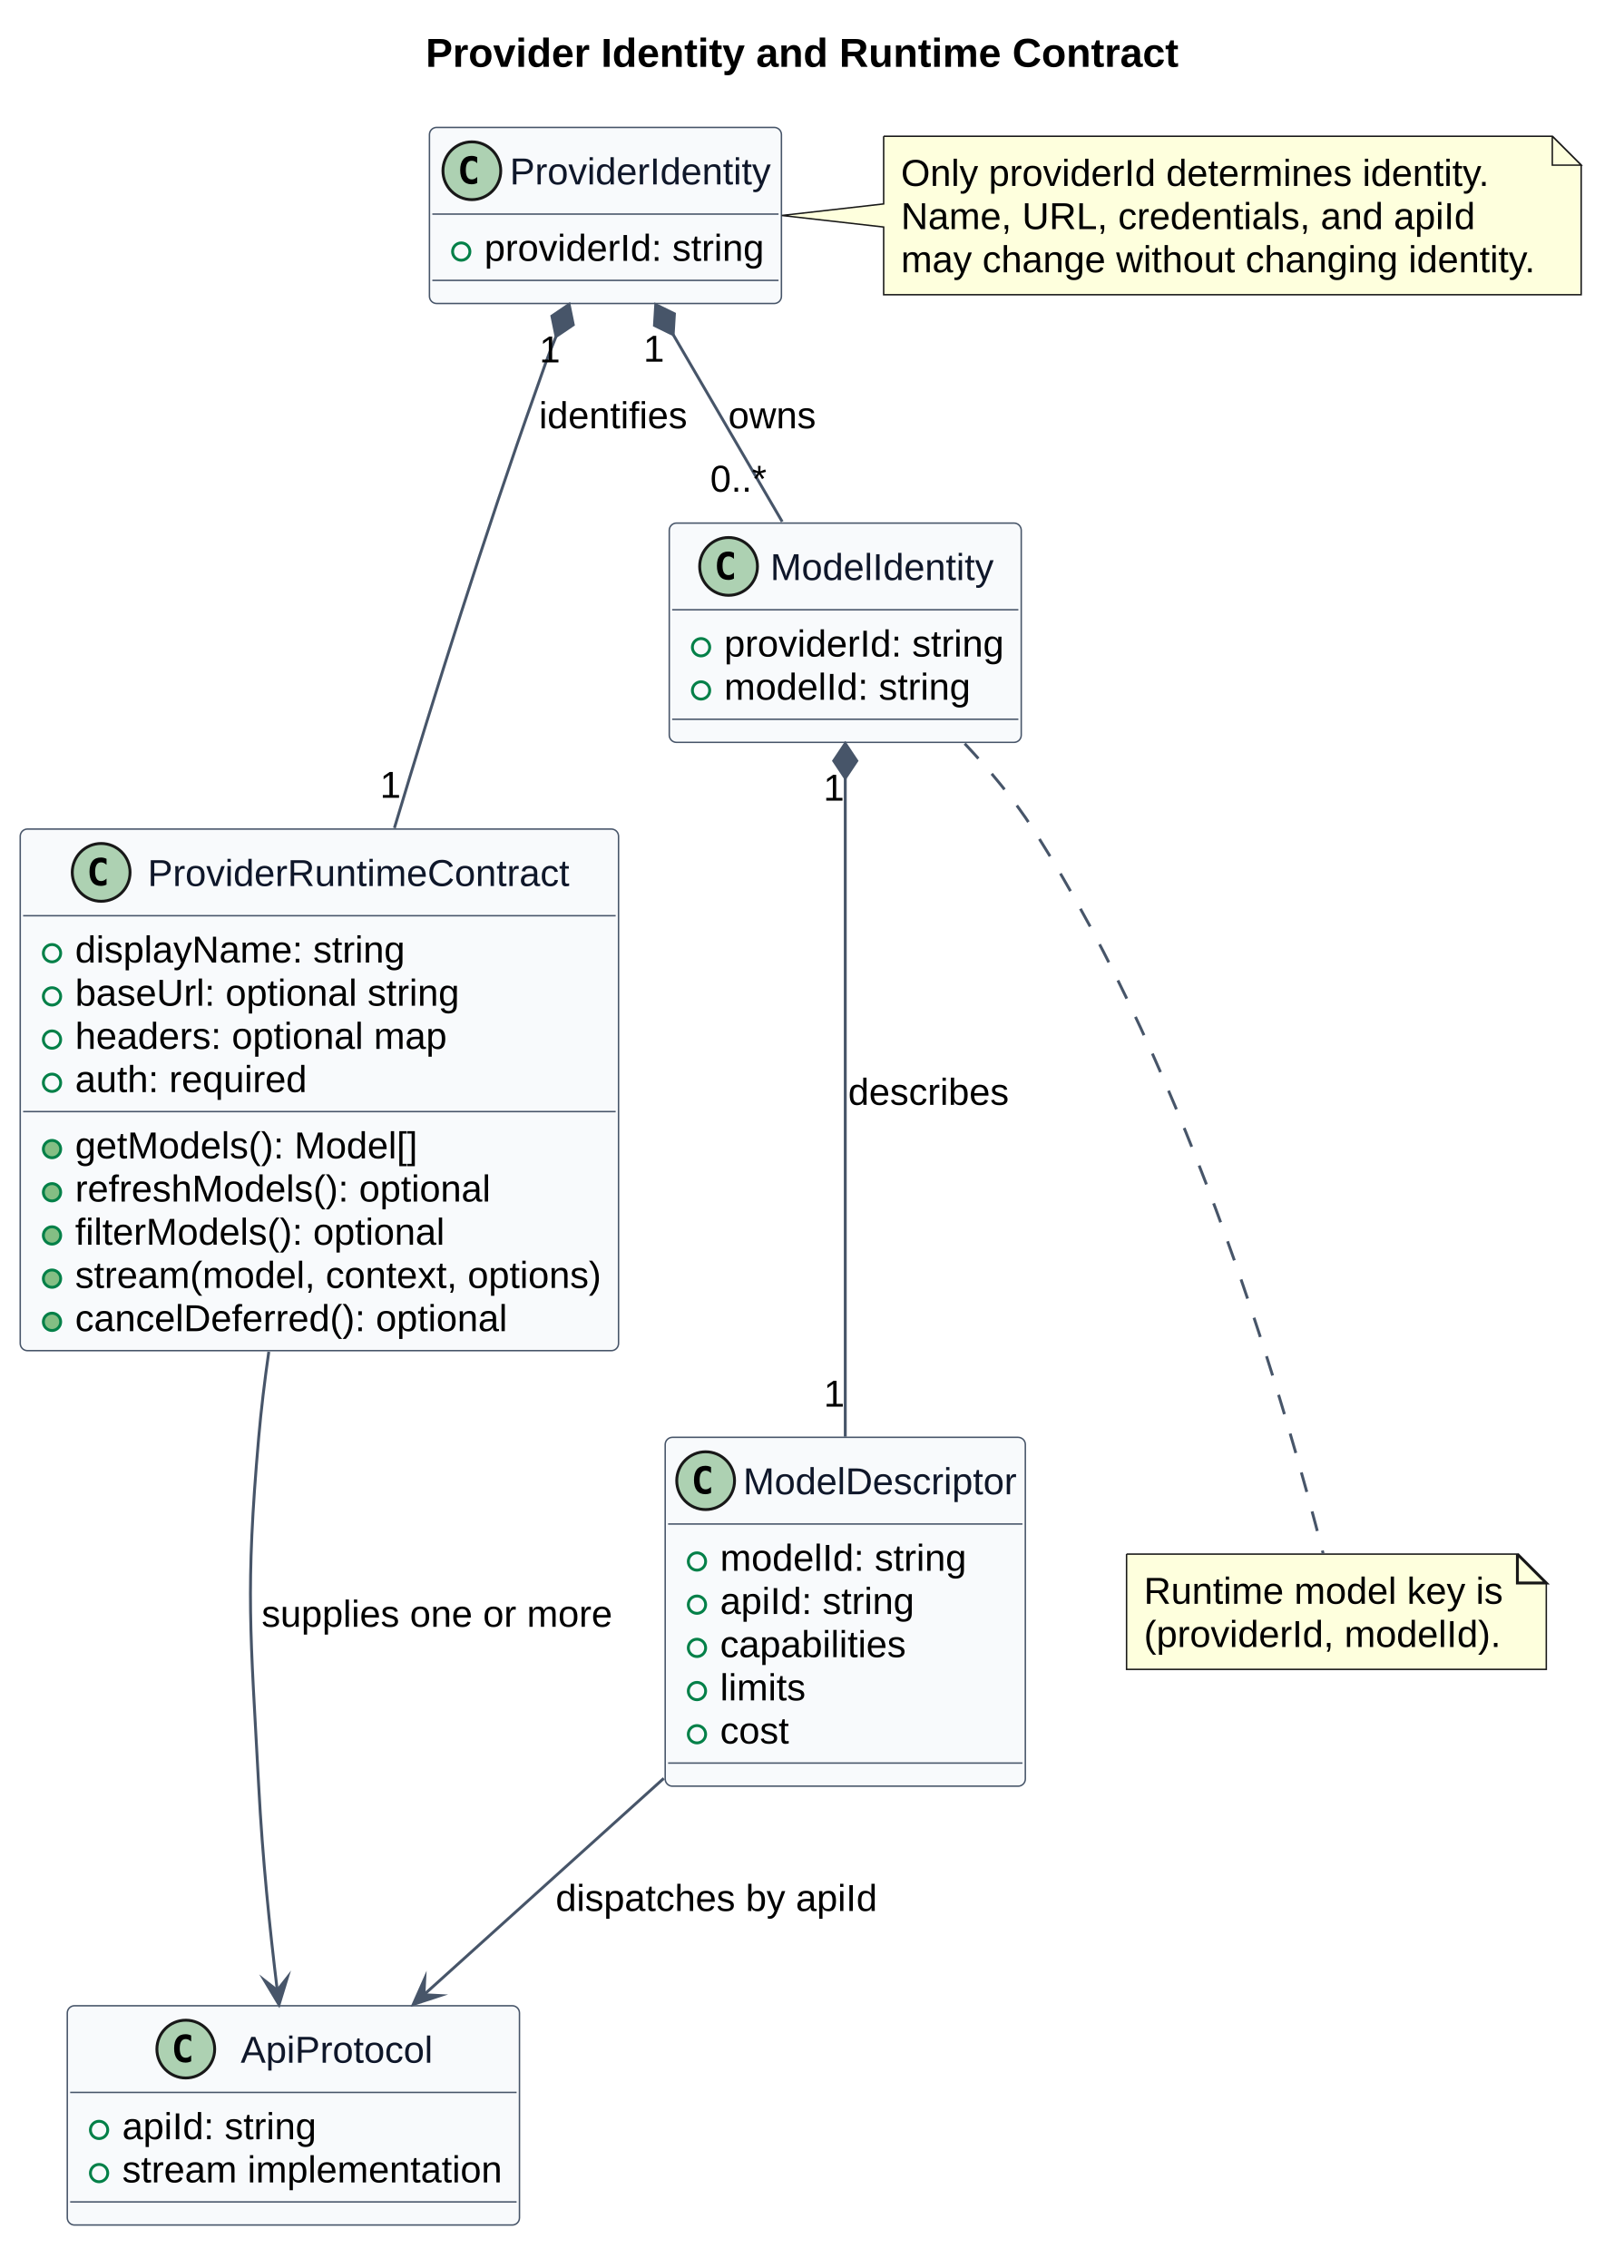
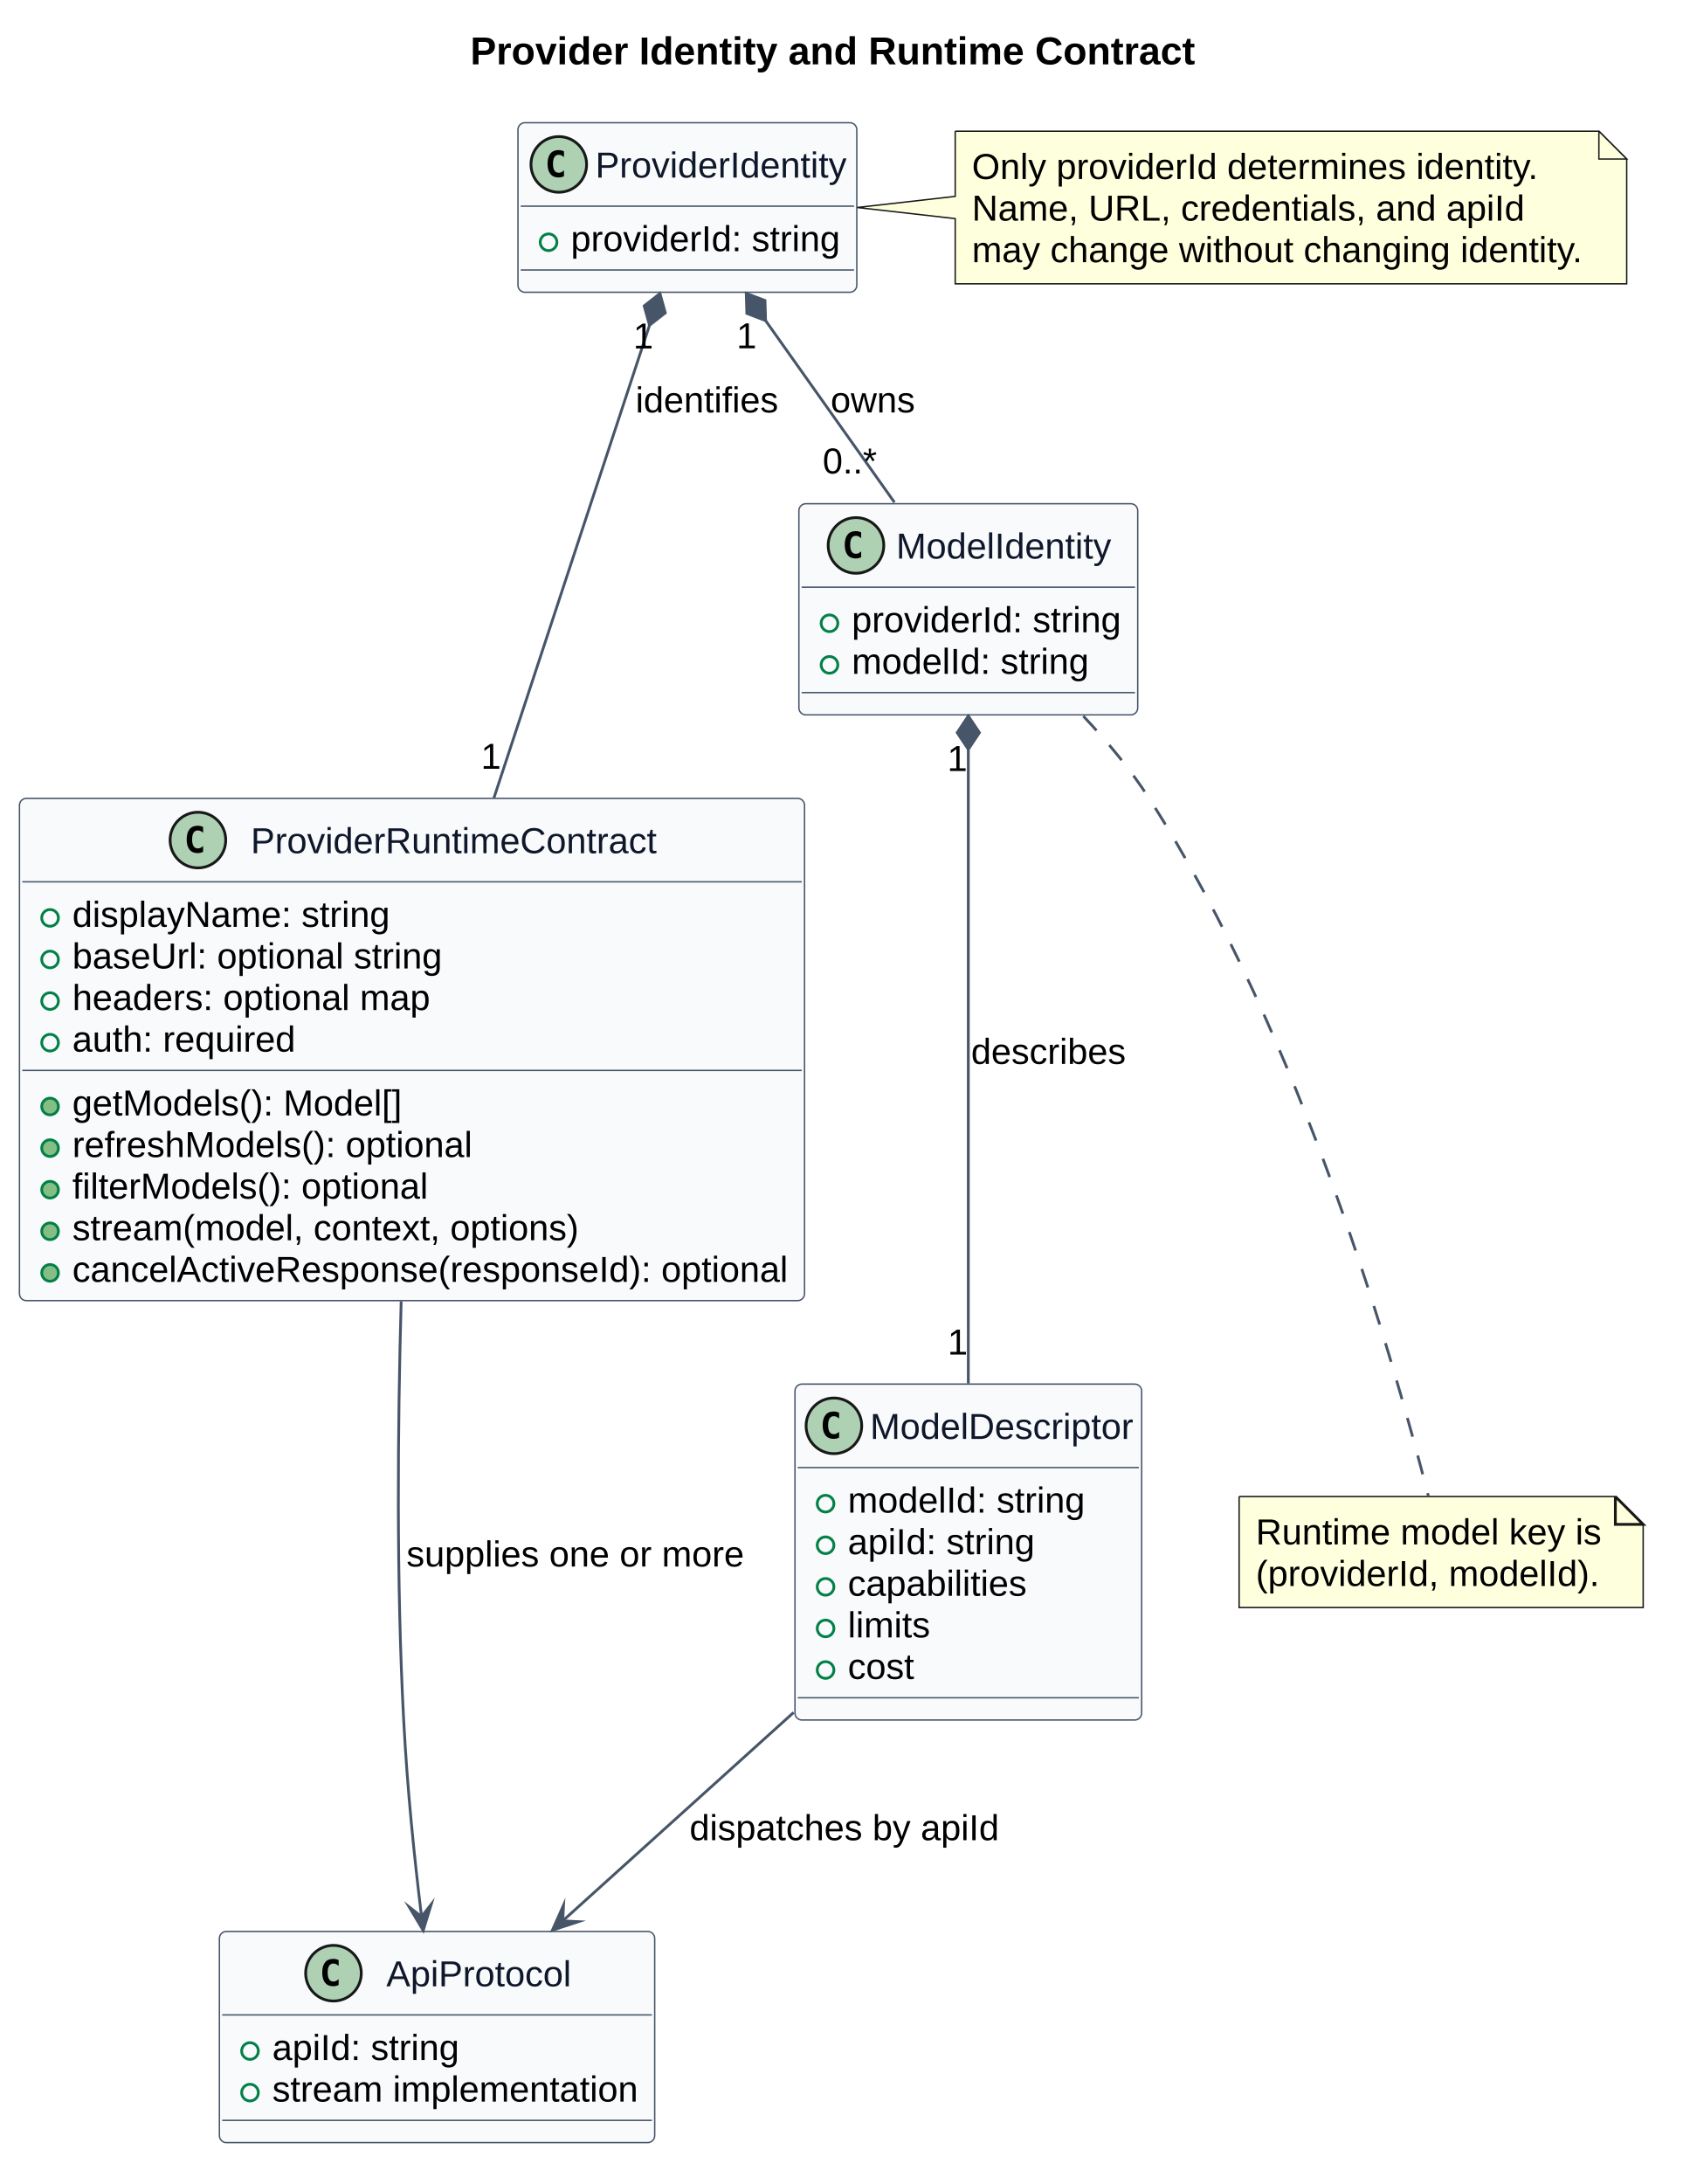
- <svg xmlns="http://www.w3.org/2000/svg" contentStyleType="text/css" data-diagram-type="CLASS" height="785px" preserveAspectRatio="none" style="width:562px;height:785px;background:#FFFFFF;" version="1.1" viewBox="0 0 562 785" width="562px" zoomAndPan="magnify">
+ <svg xmlns="http://www.w3.org/2000/svg" contentStyleType="text/css" data-diagram-type="CLASS" height="785px" preserveAspectRatio="none" style="width:605px;height:785px;background:#FFFFFF;" version="1.1" viewBox="0 0 605 785" width="605px" zoomAndPan="magnify">
  <defs />
  <g>
    <g class="title" data-source-line="1">
-       <text fill="#000000" font-family="Arial" font-size="14" font-weight="700" lengthAdjust="spacing" textLength="260.586" x="147.33" y="23.132">Provider Identity and Runtime Contract</text>
+       <text fill="#000000" font-family="Arial" font-size="14" font-weight="700" lengthAdjust="spacing" textLength="260.586" x="169.086" y="23.132">Provider Identity and Runtime Contract</text>
    </g>
    <g class="entity" data-qualified-name="ProviderIdentity" data-source-line="20" id="ent0001">
-       <rect fill="#F8FAFC" height="60.949" rx="2.5" ry="2.5" style="stroke:#475569;stroke-width:0.5;" width="121.821" x="148.63" y="44.099" />
-       <ellipse cx="163.305" cy="59.099" fill="#ADD1B2" rx="10" ry="10" style="stroke:#181818;stroke-width:1;" />
-       <path d="M165.167,63.326 Q164.722,63.554 164.234,63.669 Q163.745,63.783 163.205,63.783 Q161.288,63.783 160.279,62.52 Q159.27,61.256 159.27,58.87 Q159.27,56.477 160.279,55.213 Q161.288,53.95 163.205,53.95 Q163.745,53.95 164.24,54.065 Q164.735,54.179 165.167,54.407 L165.167,56.489 Q164.684,56.045 164.231,55.839 Q163.777,55.632 163.294,55.632 Q162.266,55.632 161.742,56.448 Q161.219,57.264 161.219,58.87 Q161.219,60.469 161.742,61.285 Q162.266,62.101 163.294,62.101 Q163.777,62.101 164.231,61.894 Q164.684,61.688 165.167,61.244 Z " fill="#000000" />
-       <text fill="#0F172A" font-family="Arial" font-size="13" lengthAdjust="spacing" textLength="90.321" x="176.455" y="63.818">ProviderIdentity</text>
-       <line style="stroke:#475569;stroke-width:0.5;" x1="149.63" x2="269.451" y1="74.099" y2="74.099" />
+       <rect fill="#F8FAFC" height="60.949" rx="2.5" ry="2.5" style="stroke:#475569;stroke-width:0.5;" width="121.821" x="186.22" y="44.099" />
+       <ellipse cx="200.895" cy="59.099" fill="#ADD1B2" rx="10" ry="10" style="stroke:#181818;stroke-width:1;" />
+       <path d="M202.757,63.326 Q202.312,63.554 201.824,63.669 Q201.335,63.783 200.795,63.783 Q198.878,63.783 197.869,62.52 Q196.86,61.256 196.86,58.87 Q196.86,56.477 197.869,55.213 Q198.878,53.95 200.795,53.95 Q201.335,53.95 201.83,54.065 Q202.325,54.179 202.757,54.407 L202.757,56.489 Q202.274,56.045 201.821,55.839 Q201.367,55.632 200.884,55.632 Q199.856,55.632 199.332,56.448 Q198.809,57.264 198.809,58.87 Q198.809,60.469 199.332,61.285 Q199.856,62.101 200.884,62.101 Q201.367,62.101 201.821,61.894 Q202.274,61.688 202.757,61.244 Z " fill="#000000" />
+       <text fill="#0F172A" font-family="Arial" font-size="13" lengthAdjust="spacing" textLength="90.321" x="214.045" y="63.818">ProviderIdentity</text>
+       <line style="stroke:#475569;stroke-width:0.5;" x1="187.22" x2="307.041" y1="74.099" y2="74.099" />
      <g data-visibility-modifier="PUBLIC_FIELD">
-         <ellipse cx="159.63" cy="87.073" fill="none" rx="3" ry="3" style="stroke:#038048;stroke-width:1;" />
+         <ellipse cx="197.22" cy="87.073" fill="none" rx="3" ry="3" style="stroke:#038048;stroke-width:1;" />
      </g>
-       <text fill="#000000" font-family="Arial" font-size="13" lengthAdjust="spacing" textLength="96.821" x="167.63" y="90.293">providerId: string</text>
-       <line style="stroke:#475569;stroke-width:0.5;" x1="149.63" x2="269.451" y1="97.047" y2="97.047" />
+       <text fill="#000000" font-family="Arial" font-size="13" lengthAdjust="spacing" textLength="96.821" x="205.22" y="90.293">providerId: string</text>
+       <line style="stroke:#475569;stroke-width:0.5;" x1="187.22" x2="307.041" y1="97.047" y2="97.047" />
    </g>
    <g class="entity" data-qualified-name="ProviderRuntimeContract" data-source-line="24" id="ent0002">
-       <rect fill="#F8FAFC" height="180.539" rx="2.5" ry="2.5" style="stroke:#475569;stroke-width:0.5;" width="207.076" x="7" y="286.949" />
-       <ellipse cx="35.009" cy="301.949" fill="#ADD1B2" rx="10" ry="10" style="stroke:#181818;stroke-width:1;" />
-       <path d="M36.871,306.176 Q36.426,306.404 35.938,306.519 Q35.449,306.633 34.909,306.633 Q32.992,306.633 31.983,305.37 Q30.974,304.106 30.974,301.72 Q30.974,299.327 31.983,298.063 Q32.992,296.8 34.909,296.8 Q35.449,296.8 35.944,296.914 Q36.439,297.029 36.871,297.257 L36.871,299.339 Q36.388,298.895 35.934,298.689 Q35.481,298.482 34.998,298.482 Q33.97,298.482 33.446,299.298 Q32.922,300.114 32.922,301.72 Q32.922,303.319 33.446,304.135 Q33.97,304.951 34.998,304.951 Q35.481,304.951 35.934,304.744 Q36.388,304.538 36.871,304.094 Z " fill="#000000" />
-       <text fill="#0F172A" font-family="Arial" font-size="13" lengthAdjust="spacing" textLength="145.945" x="51.122" y="306.668">ProviderRuntimeContract</text>
-       <line style="stroke:#475569;stroke-width:0.5;" x1="8" x2="213.076" y1="316.949" y2="316.949" />
+       <rect fill="#F8FAFC" height="180.539" rx="2.5" ry="2.5" style="stroke:#475569;stroke-width:0.5;" width="282.258" x="7" y="286.949" />
+       <ellipse cx="71.156" cy="301.949" fill="#ADD1B2" rx="10" ry="10" style="stroke:#181818;stroke-width:1;" />
+       <path d="M73.018,306.176 Q72.574,306.404 72.085,306.519 Q71.596,306.633 71.057,306.633 Q69.14,306.633 68.13,305.37 Q67.121,304.106 67.121,301.72 Q67.121,299.327 68.13,298.063 Q69.14,296.8 71.057,296.8 Q71.596,296.8 72.091,296.914 Q72.586,297.029 73.018,297.257 L73.018,299.339 Q72.536,298.895 72.082,298.689 Q71.628,298.482 71.145,298.482 Q70.117,298.482 69.594,299.298 Q69.07,300.114 69.07,301.72 Q69.07,303.319 69.594,304.135 Q70.117,304.951 71.145,304.951 Q71.628,304.951 72.082,304.744 Q72.536,304.538 73.018,304.094 Z " fill="#000000" />
+       <text fill="#0F172A" font-family="Arial" font-size="13" lengthAdjust="spacing" textLength="145.945" x="90.156" y="306.668">ProviderRuntimeContract</text>
+       <line style="stroke:#475569;stroke-width:0.5;" x1="8" x2="288.258" y1="316.949" y2="316.949" />
      <g data-visibility-modifier="PUBLIC_FIELD">
        <ellipse cx="18" cy="329.923" fill="none" rx="3" ry="3" style="stroke:#038048;stroke-width:1;" />
      </g>
      <text fill="#000000" font-family="Arial" font-size="13" lengthAdjust="spacing" textLength="114.156" x="26" y="333.142">displayName: string</text>
      <g data-visibility-modifier="PUBLIC_FIELD">
        <ellipse cx="18" cy="344.872" fill="none" rx="3" ry="3" style="stroke:#038048;stroke-width:1;" />
      </g>
      <text fill="#000000" font-family="Arial" font-size="13" lengthAdjust="spacing" textLength="132.958" x="26" y="348.091">baseUrl: optional string</text>
      <g data-visibility-modifier="PUBLIC_FIELD">
        <ellipse cx="18" cy="359.82" fill="none" rx="3" ry="3" style="stroke:#038048;stroke-width:1;" />
      </g>
      <text fill="#000000" font-family="Arial" font-size="13" lengthAdjust="spacing" textLength="128.642" x="26" y="363.04">headers: optional map</text>
      <g data-visibility-modifier="PUBLIC_FIELD">
        <ellipse cx="18" cy="374.769" fill="none" rx="3" ry="3" style="stroke:#038048;stroke-width:1;" />
      </g>
      <text fill="#000000" font-family="Arial" font-size="13" lengthAdjust="spacing" textLength="80.222" x="26" y="377.989">auth: required</text>
-       <line style="stroke:#475569;stroke-width:0.5;" x1="8" x2="213.076" y1="384.744" y2="384.744" />
+       <line style="stroke:#475569;stroke-width:0.5;" x1="8" x2="288.258" y1="384.744" y2="384.744" />
      <g data-visibility-modifier="PUBLIC_METHOD">
        <ellipse cx="18" cy="397.718" fill="#84BE84" rx="3" ry="3" style="stroke:#038048;stroke-width:1;" />
      </g>
      <text fill="#000000" font-family="Arial" font-size="13" lengthAdjust="spacing" textLength="118.492" x="26" y="400.937">getModels(): Model[]</text>
      <g data-visibility-modifier="PUBLIC_METHOD">
        <ellipse cx="18" cy="412.667" fill="#84BE84" rx="3" ry="3" style="stroke:#038048;stroke-width:1;" />
      </g>
      <text fill="#000000" font-family="Arial" font-size="13" lengthAdjust="spacing" textLength="143.787" x="26" y="415.886">refreshModels(): optional</text>
      <g data-visibility-modifier="PUBLIC_METHOD">
        <ellipse cx="18" cy="427.615" fill="#84BE84" rx="3" ry="3" style="stroke:#038048;stroke-width:1;" />
      </g>
      <text fill="#000000" font-family="Arial" font-size="13" lengthAdjust="spacing" textLength="127.886" x="26" y="430.835">filterModels(): optional</text>
      <g data-visibility-modifier="PUBLIC_METHOD">
        <ellipse cx="18" cy="442.564" fill="#84BE84" rx="3" ry="3" style="stroke:#038048;stroke-width:1;" />
      </g>
      <text fill="#000000" font-family="Arial" font-size="13" lengthAdjust="spacing" textLength="182.076" x="26" y="445.784">stream(model, context, options)</text>
      <g data-visibility-modifier="PUBLIC_METHOD">
        <ellipse cx="18" cy="457.513" fill="#84BE84" rx="3" ry="3" style="stroke:#038048;stroke-width:1;" />
      </g>
-       <text fill="#000000" font-family="Arial" font-size="13" lengthAdjust="spacing" textLength="149.576" x="26" y="460.732">cancelDeferred(): optional</text>
+       <text fill="#000000" font-family="Arial" font-size="13" lengthAdjust="spacing" textLength="257.258" x="26" y="460.732">cancelActiveResponse(responseId): optional</text>
    </g>
    <g class="entity" data-qualified-name="ModelIdentity" data-source-line="36" id="ent0003">
-       <rect fill="#F8FAFC" height="75.897" rx="2.5" ry="2.5" style="stroke:#475569;stroke-width:0.5;" width="121.821" x="231.63" y="181.049" />
-       <ellipse cx="252.155" cy="196.049" fill="#ADD1B2" rx="10" ry="10" style="stroke:#181818;stroke-width:1;" />
-       <path d="M254.017,200.276 Q253.572,200.504 253.084,200.619 Q252.595,200.733 252.055,200.733 Q250.138,200.733 249.129,199.47 Q248.12,198.206 248.12,195.82 Q248.12,193.427 249.129,192.163 Q250.138,190.9 252.055,190.9 Q252.595,190.9 253.09,191.014 Q253.585,191.129 254.017,191.357 L254.017,193.439 Q253.534,192.995 253.081,192.789 Q252.627,192.582 252.144,192.582 Q251.116,192.582 250.592,193.398 Q250.069,194.214 250.069,195.82 Q250.069,197.419 250.592,198.235 Q251.116,199.051 252.144,199.051 Q252.627,199.051 253.081,198.844 Q253.534,198.638 254.017,198.194 Z " fill="#000000" />
-       <text fill="#0F172A" font-family="Arial" font-size="13" lengthAdjust="spacing" textLength="77.321" x="266.605" y="200.768">ModelIdentity</text>
-       <line style="stroke:#475569;stroke-width:0.5;" x1="232.63" x2="352.451" y1="211.049" y2="211.049" />
+       <rect fill="#F8FAFC" height="75.897" rx="2.5" ry="2.5" style="stroke:#475569;stroke-width:0.5;" width="121.821" x="287.22" y="181.049" />
+       <ellipse cx="307.745" cy="196.049" fill="#ADD1B2" rx="10" ry="10" style="stroke:#181818;stroke-width:1;" />
+       <path d="M309.607,200.276 Q309.163,200.504 308.674,200.619 Q308.185,200.733 307.645,200.733 Q305.728,200.733 304.719,199.47 Q303.71,198.206 303.71,195.82 Q303.71,193.427 304.719,192.163 Q305.728,190.9 307.645,190.9 Q308.185,190.9 308.68,191.014 Q309.175,191.129 309.607,191.357 L309.607,193.439 Q309.124,192.995 308.671,192.789 Q308.217,192.582 307.734,192.582 Q306.706,192.582 306.182,193.398 Q305.659,194.214 305.659,195.82 Q305.659,197.419 306.182,198.235 Q306.706,199.051 307.734,199.051 Q308.217,199.051 308.671,198.844 Q309.124,198.638 309.607,198.194 Z " fill="#000000" />
+       <text fill="#0F172A" font-family="Arial" font-size="13" lengthAdjust="spacing" textLength="77.321" x="322.195" y="200.768">ModelIdentity</text>
+       <line style="stroke:#475569;stroke-width:0.5;" x1="288.22" x2="408.041" y1="211.049" y2="211.049" />
      <g data-visibility-modifier="PUBLIC_FIELD">
-         <ellipse cx="242.63" cy="224.023" fill="none" rx="3" ry="3" style="stroke:#038048;stroke-width:1;" />
+         <ellipse cx="298.22" cy="224.023" fill="none" rx="3" ry="3" style="stroke:#038048;stroke-width:1;" />
      </g>
-       <text fill="#000000" font-family="Arial" font-size="13" lengthAdjust="spacing" textLength="96.821" x="250.63" y="227.243">providerId: string</text>
+       <text fill="#000000" font-family="Arial" font-size="13" lengthAdjust="spacing" textLength="96.821" x="306.22" y="227.243">providerId: string</text>
      <g data-visibility-modifier="PUBLIC_FIELD">
-         <ellipse cx="242.63" cy="238.972" fill="none" rx="3" ry="3" style="stroke:#038048;stroke-width:1;" />
+         <ellipse cx="298.22" cy="238.972" fill="none" rx="3" ry="3" style="stroke:#038048;stroke-width:1;" />
      </g>
-       <text fill="#000000" font-family="Arial" font-size="13" lengthAdjust="spacing" textLength="85.262" x="250.63" y="242.191">modelId: string</text>
-       <line style="stroke:#475569;stroke-width:0.5;" x1="232.63" x2="352.451" y1="248.946" y2="248.946" />
+       <text fill="#000000" font-family="Arial" font-size="13" lengthAdjust="spacing" textLength="85.262" x="306.22" y="242.191">modelId: string</text>
+       <line style="stroke:#475569;stroke-width:0.5;" x1="288.22" x2="408.041" y1="248.946" y2="248.946" />
    </g>
    <g class="entity" data-qualified-name="ModelDescriptor" data-source-line="41" id="ent0004">
-       <rect fill="#F8FAFC" height="120.744" rx="2.5" ry="2.5" style="stroke:#475569;stroke-width:0.5;" width="124.644" x="230.22" y="497.489" />
-       <ellipse cx="244.22" cy="512.489" fill="#ADD1B2" rx="10" ry="10" style="stroke:#181818;stroke-width:1;" />
-       <path d="M246.082,516.716 Q245.637,516.944 245.149,517.058 Q244.66,517.173 244.12,517.173 Q242.203,517.173 241.194,515.909 Q240.185,514.646 240.185,512.26 Q240.185,509.867 241.194,508.603 Q242.203,507.34 244.12,507.34 Q244.66,507.34 245.155,507.454 Q245.65,507.569 246.082,507.797 L246.082,509.879 Q245.599,509.435 245.145,509.229 Q244.692,509.022 244.209,509.022 Q243.181,509.022 242.657,509.838 Q242.134,510.654 242.134,512.26 Q242.134,513.859 242.657,514.675 Q243.181,515.491 244.209,515.491 Q244.692,515.491 245.145,515.284 Q245.599,515.078 246.082,514.634 Z " fill="#000000" />
-       <text fill="#0F172A" font-family="Arial" font-size="13" lengthAdjust="spacing" textLength="94.644" x="257.22" y="517.208">ModelDescriptor</text>
-       <line style="stroke:#475569;stroke-width:0.5;" x1="231.22" x2="353.864" y1="527.489" y2="527.489" />
+       <rect fill="#F8FAFC" height="120.744" rx="2.5" ry="2.5" style="stroke:#475569;stroke-width:0.5;" width="124.644" x="285.81" y="497.489" />
+       <ellipse cx="299.81" cy="512.489" fill="#ADD1B2" rx="10" ry="10" style="stroke:#181818;stroke-width:1;" />
+       <path d="M301.672,516.716 Q301.228,516.944 300.739,517.058 Q300.25,517.173 299.71,517.173 Q297.793,517.173 296.784,515.909 Q295.775,514.646 295.775,512.26 Q295.775,509.867 296.784,508.603 Q297.793,507.34 299.71,507.34 Q300.25,507.34 300.745,507.454 Q301.24,507.569 301.672,507.797 L301.672,509.879 Q301.189,509.435 300.736,509.229 Q300.282,509.022 299.799,509.022 Q298.771,509.022 298.247,509.838 Q297.724,510.654 297.724,512.26 Q297.724,513.859 298.247,514.675 Q298.771,515.491 299.799,515.491 Q300.282,515.491 300.736,515.284 Q301.189,515.078 301.672,514.634 Z " fill="#000000" />
+       <text fill="#0F172A" font-family="Arial" font-size="13" lengthAdjust="spacing" textLength="94.644" x="312.81" y="517.208">ModelDescriptor</text>
+       <line style="stroke:#475569;stroke-width:0.5;" x1="286.81" x2="409.454" y1="527.489" y2="527.489" />
      <g data-visibility-modifier="PUBLIC_FIELD">
-         <ellipse cx="241.22" cy="540.463" fill="none" rx="3" ry="3" style="stroke:#038048;stroke-width:1;" />
+         <ellipse cx="296.81" cy="540.463" fill="none" rx="3" ry="3" style="stroke:#038048;stroke-width:1;" />
      </g>
-       <text fill="#000000" font-family="Arial" font-size="13" lengthAdjust="spacing" textLength="85.262" x="249.22" y="543.683">modelId: string</text>
+       <text fill="#000000" font-family="Arial" font-size="13" lengthAdjust="spacing" textLength="85.262" x="304.81" y="543.683">modelId: string</text>
      <g data-visibility-modifier="PUBLIC_FIELD">
-         <ellipse cx="241.22" cy="555.412" fill="none" rx="3" ry="3" style="stroke:#038048;stroke-width:1;" />
+         <ellipse cx="296.81" cy="555.412" fill="none" rx="3" ry="3" style="stroke:#038048;stroke-width:1;" />
      </g>
-       <text fill="#000000" font-family="Arial" font-size="13" lengthAdjust="spacing" textLength="67.203" x="249.22" y="558.631">apiId: string</text>
+       <text fill="#000000" font-family="Arial" font-size="13" lengthAdjust="spacing" textLength="67.203" x="304.81" y="558.631">apiId: string</text>
      <g data-visibility-modifier="PUBLIC_FIELD">
-         <ellipse cx="241.22" cy="570.361" fill="none" rx="3" ry="3" style="stroke:#038048;stroke-width:1;" />
+         <ellipse cx="296.81" cy="570.361" fill="none" rx="3" ry="3" style="stroke:#038048;stroke-width:1;" />
      </g>
-       <text fill="#000000" font-family="Arial" font-size="13" lengthAdjust="spacing" textLength="64.314" x="249.22" y="573.58">capabilities</text>
+       <text fill="#000000" font-family="Arial" font-size="13" lengthAdjust="spacing" textLength="64.314" x="304.81" y="573.58">capabilities</text>
      <g data-visibility-modifier="PUBLIC_FIELD">
-         <ellipse cx="241.22" cy="585.309" fill="none" rx="3" ry="3" style="stroke:#038048;stroke-width:1;" />
+         <ellipse cx="296.81" cy="585.309" fill="none" rx="3" ry="3" style="stroke:#038048;stroke-width:1;" />
      </g>
-       <text fill="#000000" font-family="Arial" font-size="13" lengthAdjust="spacing" textLength="29.605" x="249.22" y="588.529">limits</text>
+       <text fill="#000000" font-family="Arial" font-size="13" lengthAdjust="spacing" textLength="29.605" x="304.81" y="588.529">limits</text>
      <g data-visibility-modifier="PUBLIC_FIELD">
-         <ellipse cx="241.22" cy="600.258" fill="none" rx="3" ry="3" style="stroke:#038048;stroke-width:1;" />
+         <ellipse cx="296.81" cy="600.258" fill="none" rx="3" ry="3" style="stroke:#038048;stroke-width:1;" />
      </g>
-       <text fill="#000000" font-family="Arial" font-size="13" lengthAdjust="spacing" textLength="23.842" x="249.22" y="603.477">cost</text>
-       <line style="stroke:#475569;stroke-width:0.5;" x1="231.22" x2="353.864" y1="610.232" y2="610.232" />
+       <text fill="#000000" font-family="Arial" font-size="13" lengthAdjust="spacing" textLength="23.842" x="304.81" y="603.477">cost</text>
+       <line style="stroke:#475569;stroke-width:0.5;" x1="286.81" x2="409.454" y1="610.232" y2="610.232" />
    </g>
    <g class="entity" data-qualified-name="ApiProtocol" data-source-line="49" id="ent0005">
-       <rect fill="#F8FAFC" height="75.897" rx="2.5" ry="2.5" style="stroke:#475569;stroke-width:0.5;" width="156.498" x="23.29" y="694.229" />
-       <ellipse cx="64.299" cy="709.229" fill="#ADD1B2" rx="10" ry="10" style="stroke:#181818;stroke-width:1;" />
-       <path d="M66.161,713.456 Q65.717,713.684 65.228,713.798 Q64.74,713.913 64.2,713.913 Q62.283,713.913 61.274,712.649 Q60.264,711.386 60.264,709 Q60.264,706.607 61.274,705.343 Q62.283,704.08 64.2,704.08 Q64.74,704.08 65.235,704.194 Q65.73,704.309 66.161,704.537 L66.161,706.619 Q65.679,706.175 65.225,705.969 Q64.771,705.762 64.289,705.762 Q63.261,705.762 62.737,706.578 Q62.213,707.394 62.213,709 Q62.213,710.599 62.737,711.415 Q63.261,712.231 64.289,712.231 Q64.771,712.231 65.225,712.024 Q65.679,711.818 66.161,711.374 Z " fill="#000000" />
-       <text fill="#0F172A" font-family="Arial" font-size="13" lengthAdjust="spacing" textLength="66.479" x="83.299" y="713.948">ApiProtocol</text>
-       <line style="stroke:#475569;stroke-width:0.5;" x1="24.29" x2="178.788" y1="724.229" y2="724.229" />
+       <rect fill="#F8FAFC" height="75.897" rx="2.5" ry="2.5" style="stroke:#475569;stroke-width:0.5;" width="156.498" x="78.88" y="694.229" />
+       <ellipse cx="119.889" cy="709.229" fill="#ADD1B2" rx="10" ry="10" style="stroke:#181818;stroke-width:1;" />
+       <path d="M121.751,713.456 Q121.307,713.684 120.818,713.798 Q120.329,713.913 119.79,713.913 Q117.873,713.913 116.864,712.649 Q115.854,711.386 115.854,709 Q115.854,706.607 116.864,705.343 Q117.873,704.08 119.79,704.08 Q120.329,704.08 120.825,704.194 Q121.32,704.309 121.751,704.537 L121.751,706.619 Q121.269,706.175 120.815,705.969 Q120.361,705.762 119.879,705.762 Q118.85,705.762 118.327,706.578 Q117.803,707.394 117.803,709 Q117.803,710.599 118.327,711.415 Q118.85,712.231 119.879,712.231 Q120.361,712.231 120.815,712.024 Q121.269,711.818 121.751,711.374 Z " fill="#000000" />
+       <text fill="#0F172A" font-family="Arial" font-size="13" lengthAdjust="spacing" textLength="66.479" x="138.889" y="713.948">ApiProtocol</text>
+       <line style="stroke:#475569;stroke-width:0.5;" x1="79.88" x2="234.378" y1="724.229" y2="724.229" />
      <g data-visibility-modifier="PUBLIC_FIELD">
-         <ellipse cx="34.29" cy="737.203" fill="none" rx="3" ry="3" style="stroke:#038048;stroke-width:1;" />
+         <ellipse cx="89.88" cy="737.203" fill="none" rx="3" ry="3" style="stroke:#038048;stroke-width:1;" />
      </g>
-       <text fill="#000000" font-family="Arial" font-size="13" lengthAdjust="spacing" textLength="67.203" x="42.29" y="740.423">apiId: string</text>
+       <text fill="#000000" font-family="Arial" font-size="13" lengthAdjust="spacing" textLength="67.203" x="97.88" y="740.423">apiId: string</text>
      <g data-visibility-modifier="PUBLIC_FIELD">
-         <ellipse cx="34.29" cy="752.152" fill="none" rx="3" ry="3" style="stroke:#038048;stroke-width:1;" />
+         <ellipse cx="89.88" cy="752.152" fill="none" rx="3" ry="3" style="stroke:#038048;stroke-width:1;" />
      </g>
-       <text fill="#000000" font-family="Arial" font-size="13" lengthAdjust="spacing" textLength="131.498" x="42.29" y="755.371">stream implementation</text>
-       <line style="stroke:#475569;stroke-width:0.5;" x1="24.29" x2="178.788" y1="762.126" y2="762.126" />
+       <text fill="#000000" font-family="Arial" font-size="13" lengthAdjust="spacing" textLength="131.498" x="97.88" y="755.371">stream implementation</text>
+       <line style="stroke:#475569;stroke-width:0.5;" x1="79.88" x2="234.378" y1="762.126" y2="762.126" />
    </g>
    <g class="entity" data-qualified-name="GMN11" data-source-line="61" id="ent0012">
-       <path d="M305.83,47.159 L305.83,70.579 L270.57,74.579 L305.83,78.579 L305.83,102.005 A0,0 0 0 0 305.83,102.005 L547.246,102.005 A0,0 0 0 0 547.246,102.005 L547.246,57.159 L537.246,47.159 L305.83,47.159 A0,0 0 0 0 305.83,47.159" fill="#FEFFDD" style="stroke:#181818;stroke-width:0.5;" />
-       <path d="M537.246,47.159 L537.246,57.159 L547.246,57.159 L537.246,47.159" fill="#FEFFDD" style="stroke:#181818;stroke-width:0.5;" />
-       <text fill="#000000" font-family="Arial" font-size="13" lengthAdjust="spacing" textLength="204.483" x="311.83" y="64.353">Only providerId determines identity.</text>
-       <text fill="#000000" font-family="Arial" font-size="13" lengthAdjust="spacing" textLength="198.713" x="311.83" y="79.301">Name, URL, credentials, and apiId</text>
-       <text fill="#000000" font-family="Arial" font-size="13" lengthAdjust="spacing" textLength="220.416" x="311.83" y="94.25">may change without changing identity.</text>
+       <path d="M343.42,47.159 L343.42,70.579 L308.16,74.579 L343.42,78.579 L343.42,102.005 A0,0 0 0 0 343.42,102.005 L584.836,102.005 A0,0 0 0 0 584.836,102.005 L584.836,57.159 L574.836,47.159 L343.42,47.159 A0,0 0 0 0 343.42,47.159" fill="#FEFFDD" style="stroke:#181818;stroke-width:0.5;" />
+       <path d="M574.836,47.159 L574.836,57.159 L584.836,57.159 L574.836,47.159" fill="#FEFFDD" style="stroke:#181818;stroke-width:0.5;" />
+       <text fill="#000000" font-family="Arial" font-size="13" lengthAdjust="spacing" textLength="204.483" x="349.42" y="64.353">Only providerId determines identity.</text>
+       <text fill="#000000" font-family="Arial" font-size="13" lengthAdjust="spacing" textLength="198.713" x="349.42" y="79.301">Name, URL, credentials, and apiId</text>
+       <text fill="#000000" font-family="Arial" font-size="13" lengthAdjust="spacing" textLength="220.416" x="349.42" y="94.25">may change without changing identity.</text>
    </g>
    <g class="entity" data-qualified-name="GMN14" data-source-line="67" id="ent0015">
-       <path d="M389.9,537.909 L389.9,577.806 L535.168,577.806 L535.168,547.909 L525.168,537.909 L389.9,537.909" fill="#FEFFDD" style="stroke:#181818;stroke-width:0.5;" />
-       <path d="M525.168,537.909 L525.168,547.909 L535.168,547.909 L525.168,537.909" fill="#FEFFDD" style="stroke:#181818;stroke-width:1;" />
-       <text fill="#000000" font-family="Arial" font-size="13" lengthAdjust="spacing" textLength="124.268" x="395.9" y="555.102">Runtime model key is</text>
-       <text fill="#000000" font-family="Arial" font-size="13" lengthAdjust="spacing" textLength="123.551" x="395.9" y="570.051">(providerId, modelId).</text>
+       <path d="M445.49,537.909 L445.49,577.806 L590.758,577.806 L590.758,547.909 L580.758,537.909 L445.49,537.909" fill="#FEFFDD" style="stroke:#181818;stroke-width:0.5;" />
+       <path d="M580.758,537.909 L580.758,547.909 L590.758,547.909 L580.758,537.909" fill="#FEFFDD" style="stroke:#181818;stroke-width:1;" />
+       <text fill="#000000" font-family="Arial" font-size="13" lengthAdjust="spacing" textLength="124.268" x="451.49" y="555.102">Runtime model key is</text>
+       <text fill="#000000" font-family="Arial" font-size="13" lengthAdjust="spacing" textLength="123.551" x="451.49" y="570.051">(providerId, modelId).</text>
    </g>
    <g class="link" data-entity-1="ent0001" data-entity-2="ent0002" data-link-type="composition" data-source-line="54" id="lnk6">
-       <path codeLine="54" d="M192.444,116.463 C188.604,125.892 189.02,125.299 185.54,135.049 C167.83,184.719 150.21,240.929 136.5,286.589" fill="none" id="ProviderIdentity-backto-ProviderRuntimeContract" style="stroke:#475569;stroke-width:1;" />
-       <polygon fill="#475569" points="196.97,105.349,191.002,109.397,192.444,116.463,198.412,112.414,196.97,105.349" style="stroke:#475569;stroke-width:1;stroke-linejoin:miter;stroke-miterlimit:10;" />
-       <text fill="#000000" font-family="Arial" font-size="13" lengthAdjust="spacing" textLength="51.308" x="186.54" y="148.243">identifies</text>
-       <text fill="#000000" font-family="Arial" font-size="13" lengthAdjust="spacing" textLength="7.23" x="186.679" y="125.431">1</text>
-       <text fill="#000000" font-family="Arial" font-size="13" lengthAdjust="spacing" textLength="7.23" x="131.511" y="276.13">1</text>
+       <path codeLine="54" d="M233.518,116.897 C219.728,158.787 197.84,225.259 177.59,286.769" fill="none" id="ProviderIdentity-backto-ProviderRuntimeContract" style="stroke:#475569;stroke-width:1;" />
+       <polygon fill="#475569" points="237.27,105.499,231.594,109.947,233.518,116.897,239.193,112.448,237.27,105.499" style="stroke:#475569;stroke-width:1;stroke-linejoin:miter;stroke-miterlimit:10;" />
+       <text fill="#000000" font-family="Arial" font-size="13" lengthAdjust="spacing" textLength="51.308" x="228.5" y="148.243">identifies</text>
+       <text fill="#000000" font-family="Arial" font-size="13" lengthAdjust="spacing" textLength="7.23" x="227.662" y="125.252">1</text>
+       <text fill="#000000" font-family="Arial" font-size="13" lengthAdjust="spacing" textLength="7.23" x="172.912" y="276.326">1</text>
    </g>
    <g class="link" data-entity-1="ent0001" data-entity-2="ent0003" data-link-type="composition" data-source-line="55" id="lnk7">
-       <path codeLine="55" d="M232.982,115.806 C245.722,137.666 257.05,157.109 270.72,180.569" fill="none" id="ProviderIdentity-backto-ModelIdentity" style="stroke:#475569;stroke-width:1;" />
-       <polygon fill="#475569" points="226.94,105.439,226.505,112.637,232.982,115.806,233.417,108.608,226.94,105.439" style="stroke:#475569;stroke-width:1;stroke-linejoin:miter;stroke-miterlimit:10;" />
-       <text fill="#000000" font-family="Arial" font-size="13" lengthAdjust="spacing" textLength="30.348" x="252.04" y="148.243">owns</text>
-       <text fill="#000000" font-family="Arial" font-size="13" lengthAdjust="spacing" textLength="7.23" x="222.699" y="125.181">1</text>
-       <text fill="#000000" font-family="Arial" font-size="13" lengthAdjust="spacing" textLength="19.513" x="245.798" y="170.193">0..*</text>
+       <path codeLine="55" d="M275.241,115.228 C290.741,137.088 304.95,157.109 321.58,180.569" fill="none" id="ProviderIdentity-backto-ModelIdentity" style="stroke:#475569;stroke-width:1;" />
+       <polygon fill="#475569" points="268.3,105.439,268.507,112.647,275.241,115.228,275.033,108.019,268.3,105.439" style="stroke:#475569;stroke-width:1;stroke-linejoin:miter;stroke-miterlimit:10;" />
+       <text fill="#000000" font-family="Arial" font-size="13" lengthAdjust="spacing" textLength="30.348" x="298.63" y="148.243">owns</text>
+       <text fill="#000000" font-family="Arial" font-size="13" lengthAdjust="spacing" textLength="7.23" x="264.801" y="125.181">1</text>
+       <text fill="#000000" font-family="Arial" font-size="13" lengthAdjust="spacing" textLength="19.513" x="295.757" y="170.193">0..*</text>
    </g>
    <g class="link" data-entity-1="ent0003" data-entity-2="ent0004" data-link-type="composition" data-source-line="56" id="lnk8">
-       <path codeLine="56" d="M292.54,269.339 C292.54,327.409 292.54,427.889 292.54,497.269" fill="none" id="ModelIdentity-backto-ModelDescriptor" style="stroke:#475569;stroke-width:1;" />
-       <polygon fill="#475569" points="292.54,257.339,288.54,263.339,292.54,269.339,296.54,263.339,292.54,257.339" style="stroke:#475569;stroke-width:1;stroke-linejoin:miter;stroke-miterlimit:10;" />
-       <text fill="#000000" font-family="Arial" font-size="13" lengthAdjust="spacing" textLength="55.637" x="293.54" y="382.413">describes</text>
-       <text fill="#000000" font-family="Arial" font-size="13" lengthAdjust="spacing" textLength="7.23" x="284.979" y="277.121">1</text>
-       <text fill="#000000" font-family="Arial" font-size="13" lengthAdjust="spacing" textLength="7.23" x="285.106" y="486.863">1</text>
+       <path codeLine="56" d="M348.13,269.339 C348.13,327.409 348.13,427.889 348.13,497.269" fill="none" id="ModelIdentity-backto-ModelDescriptor" style="stroke:#475569;stroke-width:1;" />
+       <polygon fill="#475569" points="348.13,257.339,344.13,263.339,348.13,269.339,352.13,263.339,348.13,257.339" style="stroke:#475569;stroke-width:1;stroke-linejoin:miter;stroke-miterlimit:10;" />
+       <text fill="#000000" font-family="Arial" font-size="13" lengthAdjust="spacing" textLength="55.637" x="349.13" y="382.413">describes</text>
+       <text fill="#000000" font-family="Arial" font-size="13" lengthAdjust="spacing" textLength="7.23" x="340.569" y="277.121">1</text>
+       <text fill="#000000" font-family="Arial" font-size="13" lengthAdjust="spacing" textLength="7.23" x="340.696" y="486.863">1</text>
    </g>
    <g class="link" data-entity-1="ent0004" data-entity-2="ent0005" data-link-type="dependency" data-source-line="57" id="lnk9">
-       <path codeLine="57" d="M229.73,615.519 C201.25,641.219 172.062,667.559 146.722,690.419" fill="none" id="ModelDescriptor-to-ApiProtocol" style="stroke:#475569;stroke-width:1;" />
-       <polygon fill="#475569" points="143.01,693.769,152.372,690.71,146.722,690.419,147.013,684.77,143.01,693.769" style="stroke:#475569;stroke-width:1;stroke-linejoin:miter;stroke-miterlimit:10;" />
-       <text fill="#000000" font-family="Arial" font-size="13" lengthAdjust="spacing" textLength="111.293" x="192.31" y="661.423">dispatches by apiId</text>
+       <path codeLine="57" d="M285.32,615.519 C256.84,641.219 227.653,667.559 202.312,690.419" fill="none" id="ModelDescriptor-to-ApiProtocol" style="stroke:#475569;stroke-width:1;" />
+       <polygon fill="#475569" points="198.6,693.769,207.962,690.71,202.312,690.419,202.603,684.77,198.6,693.769" style="stroke:#475569;stroke-width:1;stroke-linejoin:miter;stroke-miterlimit:10;" />
+       <text fill="#000000" font-family="Arial" font-size="13" lengthAdjust="spacing" textLength="111.293" x="247.9" y="661.423">dispatches by apiId</text>
    </g>
    <g class="link" data-entity-1="ent0002" data-entity-2="ent0005" data-link-type="dependency" data-source-line="58" id="lnk10">
-       <path codeLine="58" d="M93.03,467.869 C91.6,477.829 90.38,487.849 89.54,497.489 C84.87,550.949 86.7,564.639 89.54,618.229 C90.88,643.539 93.297,666.935 95.967,688.905" fill="none" id="ProviderRuntimeContract-to-ApiProtocol" style="stroke:#475569;stroke-width:1;" />
-       <polygon fill="#475569" points="96.57,693.869,99.455,684.452,95.967,688.905,91.513,685.417,96.57,693.869" style="stroke:#475569;stroke-width:1;stroke-linejoin:miter;stroke-miterlimit:10;" />
-       <text fill="#000000" font-family="Arial" font-size="13" lengthAdjust="spacing" textLength="121.399" x="90.54" y="563.053">supplies one or more</text>
+       <path codeLine="58" d="M144.23,467.749 C142.97,512.899 142.49,568.499 145.13,618.229 C146.47,643.539 148.887,666.935 151.557,688.905" fill="none" id="ProviderRuntimeContract-to-ApiProtocol" style="stroke:#475569;stroke-width:1;" />
+       <polygon fill="#475569" points="152.16,693.869,155.045,684.452,151.557,688.905,147.103,685.417,152.16,693.869" style="stroke:#475569;stroke-width:1;stroke-linejoin:miter;stroke-miterlimit:10;" />
+       <text fill="#000000" font-family="Arial" font-size="13" lengthAdjust="spacing" textLength="121.399" x="146.13" y="563.053">supplies one or more</text>
    </g>
    <g class="link" data-entity-1="ent0003" data-entity-2="ent0015" data-link-type="association" data-source-line="67" id="lnk16">
-       <path d="M333.89,257.389 C342.45,266.479 350.89,276.589 357.54,286.949 C412.55,372.629 446.23,491.639 457.91,537.649" fill="none" id="ModelIdentity-GMN14" style="stroke:#475569;stroke-width:1;stroke-dasharray:7,7;" />
+       <path d="M389.48,257.389 C398.05,266.479 406.48,276.589 413.13,286.949 C468.14,372.629 501.82,491.639 513.5,537.649" fill="none" id="ModelIdentity-GMN14" style="stroke:#475569;stroke-width:1;stroke-dasharray:7,7;" />
    </g>
  </g>
</svg>
